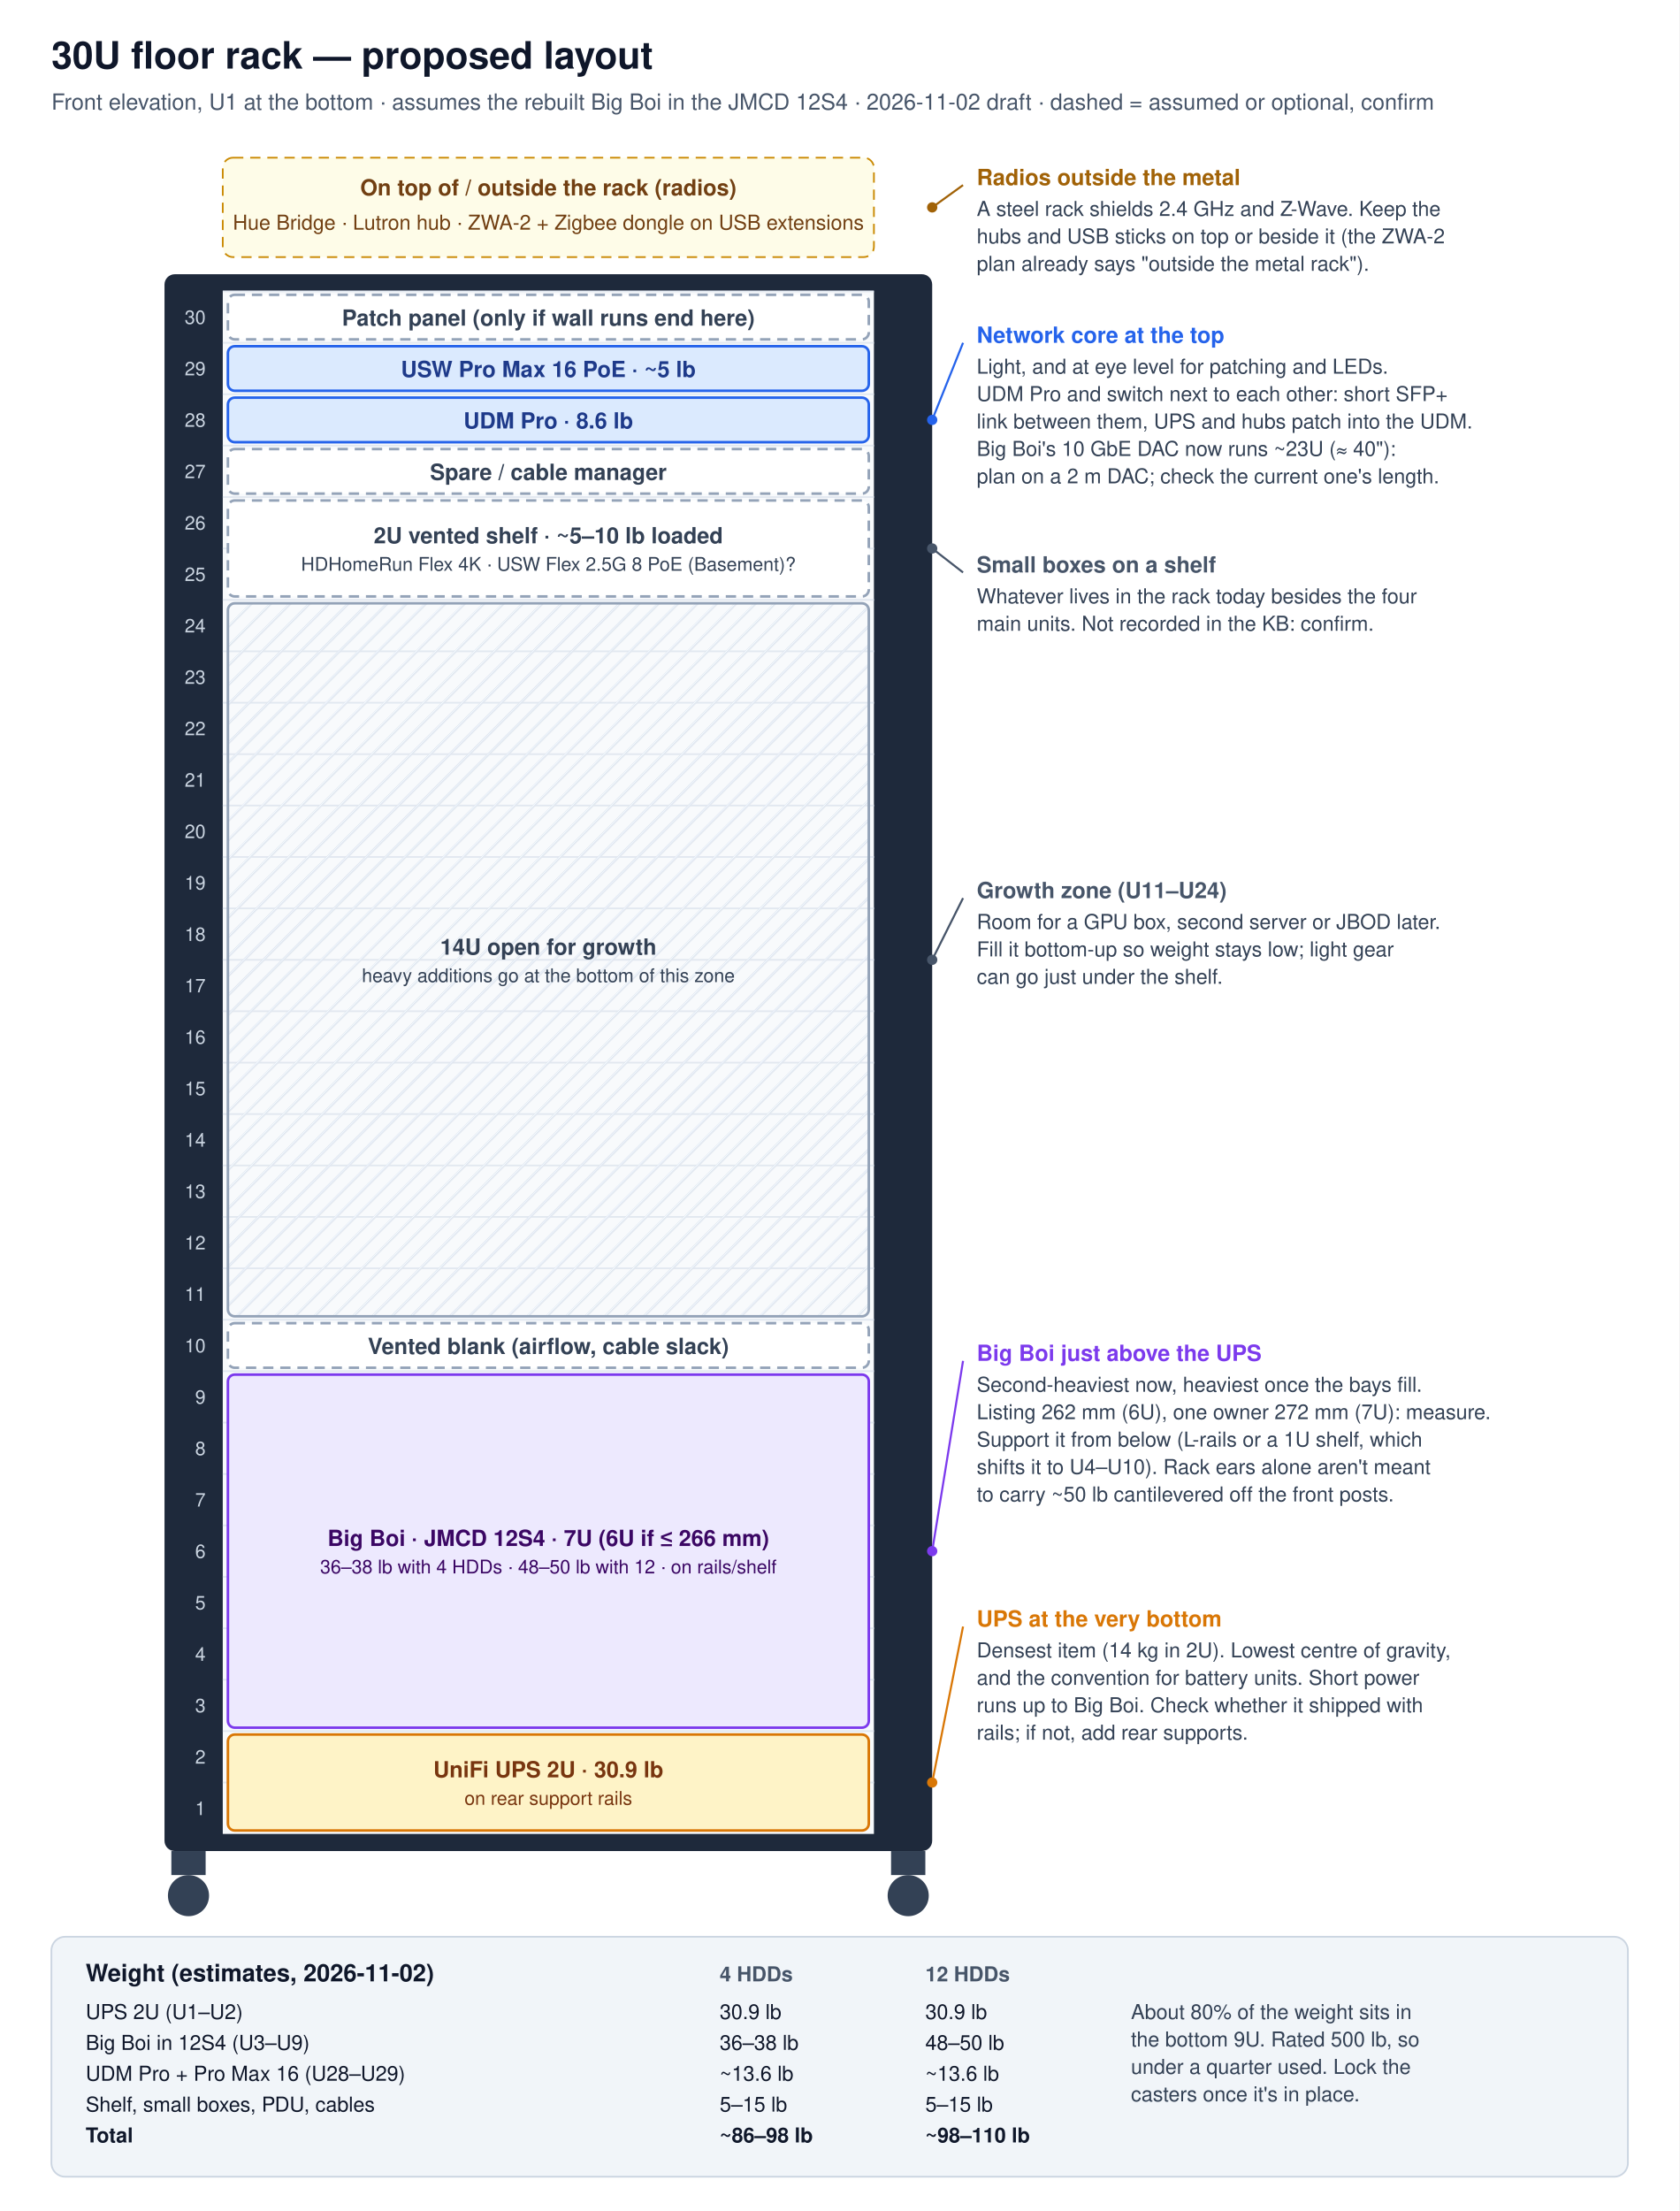
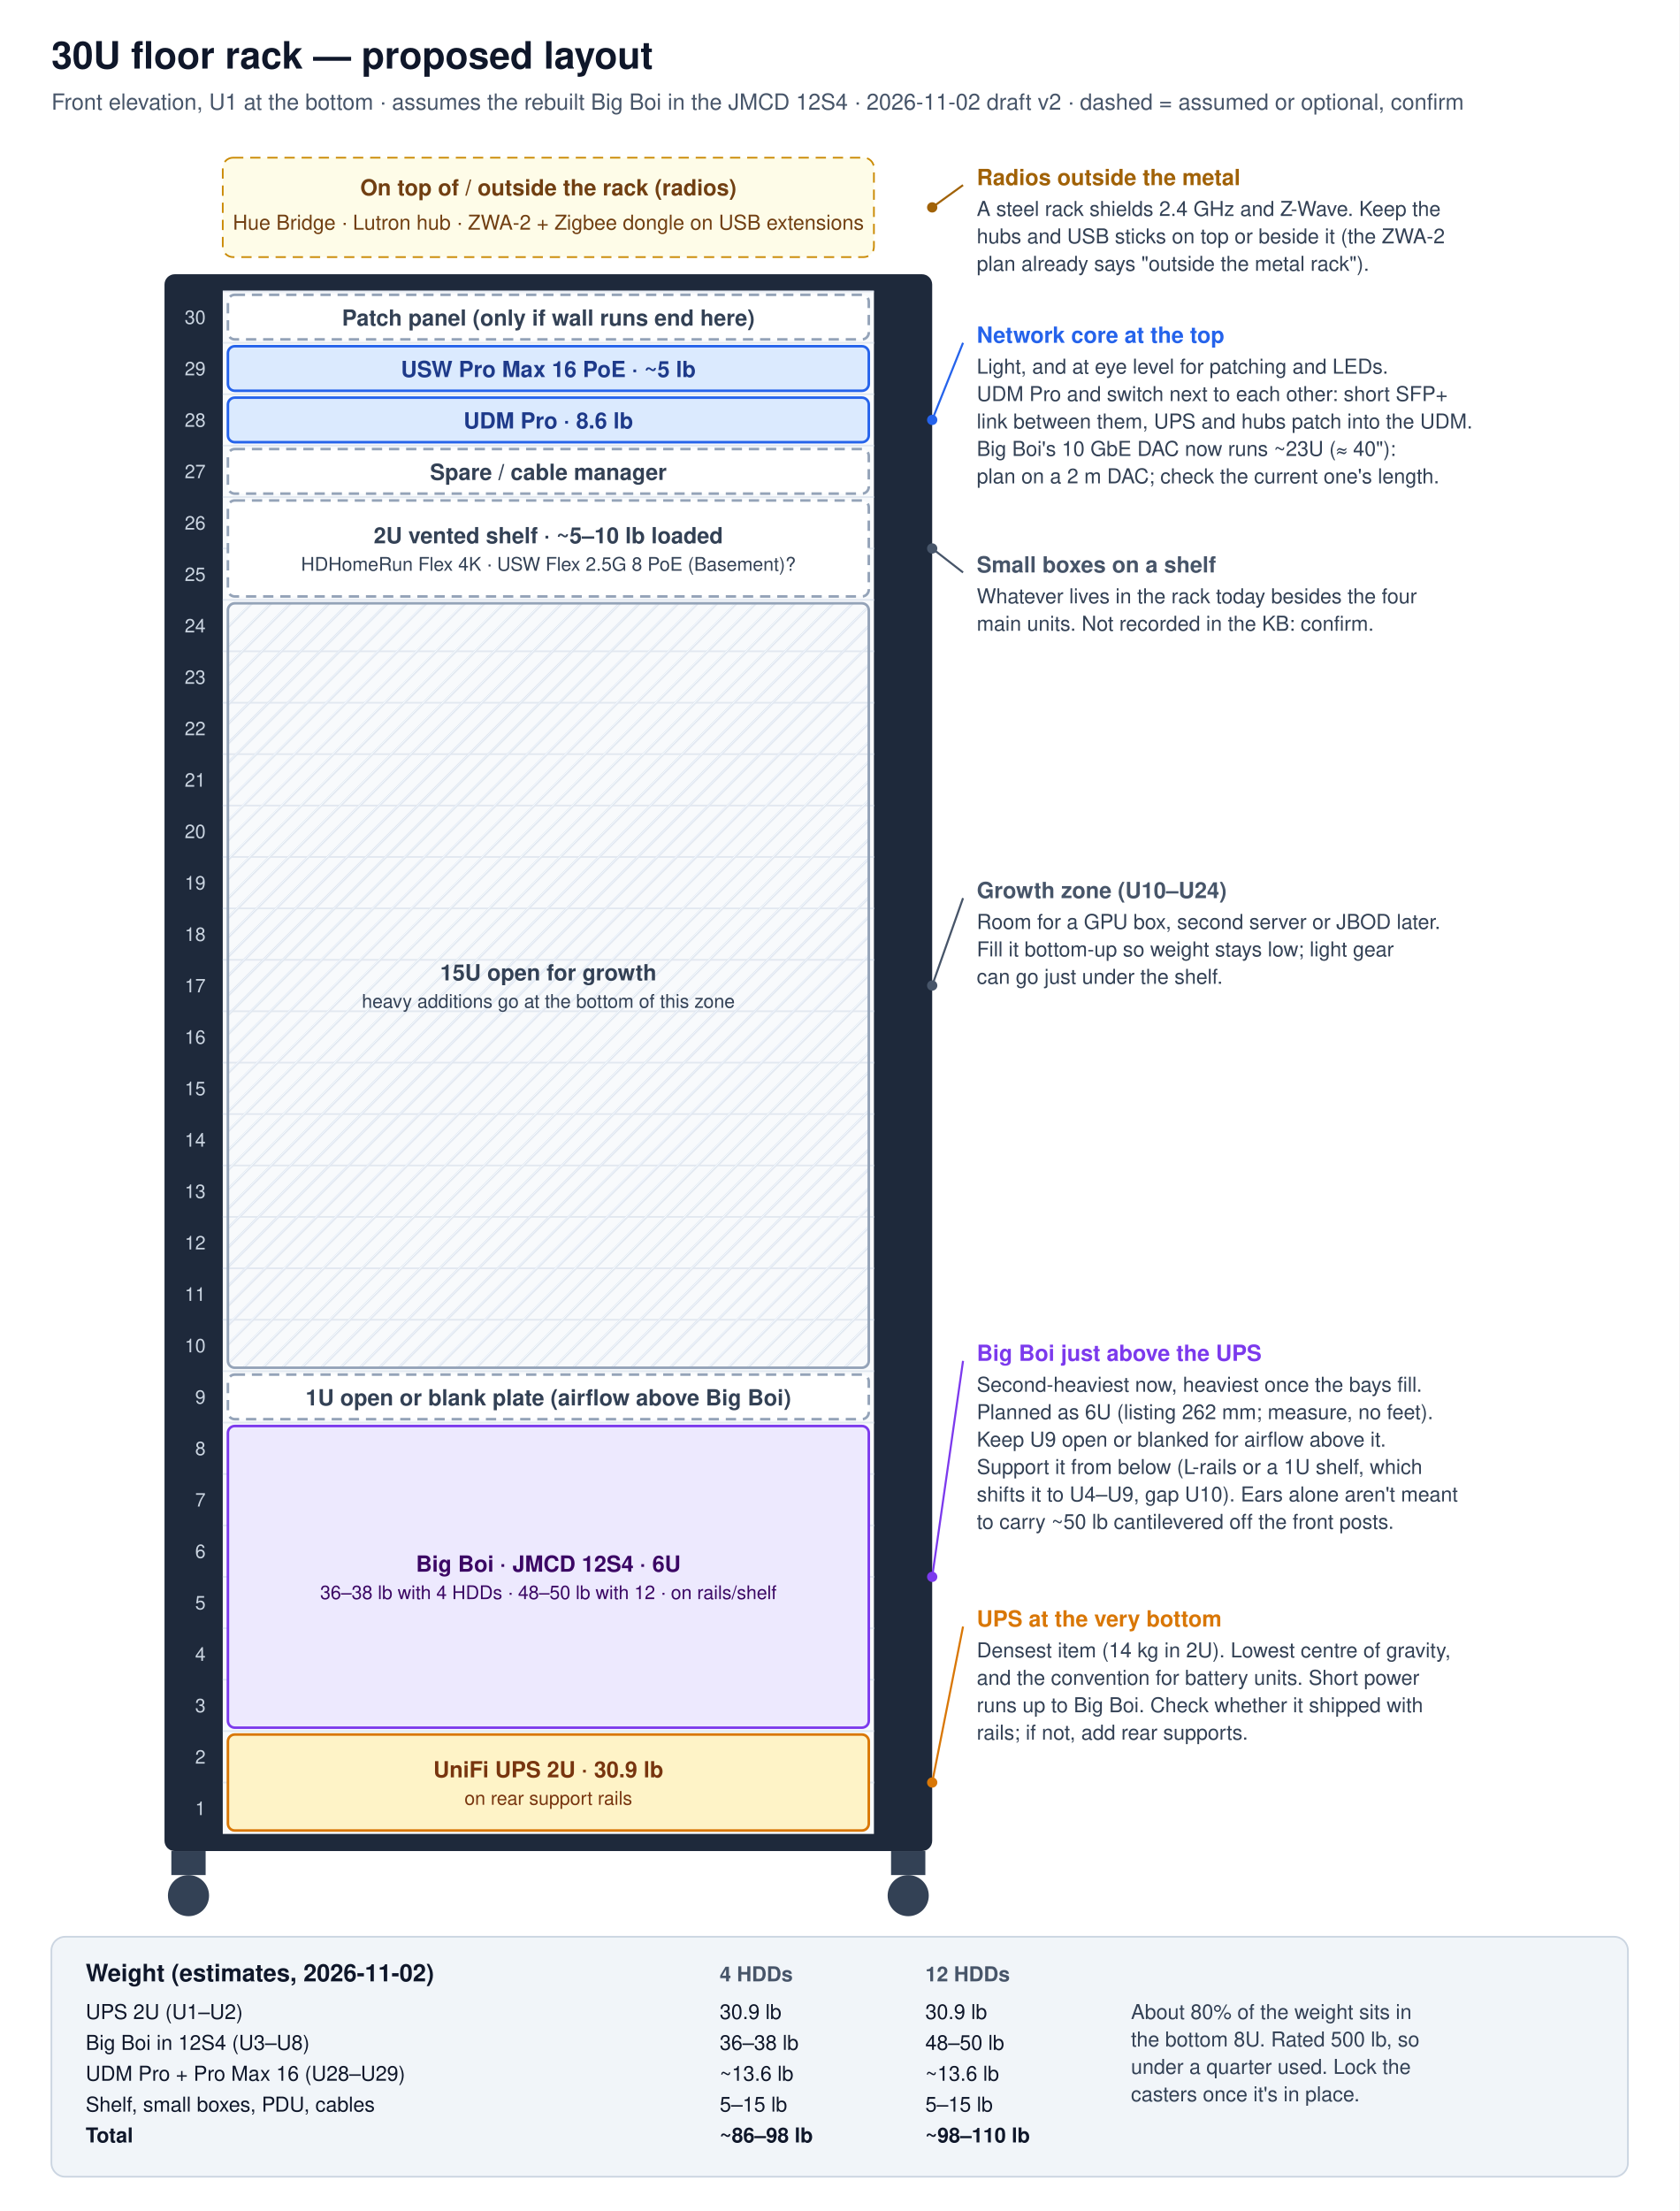
<svg xmlns="http://www.w3.org/2000/svg" viewBox="0 0 980 1290" width="980" height="1290" font-family="-apple-system, system-ui, Segoe UI, Helvetica, Arial, sans-serif">
  <defs>
    <pattern id="hatch" width="8" height="8" patternUnits="userSpaceOnUse" patternTransform="rotate(45)">
      <line x1="0" y1="0" x2="0" y2="8" stroke="#e2e8f0" stroke-width="3" />
    </pattern>
  </defs>
  <rect width="980" height="1290" fill="#ffffff" />
  <text x="30" y="40" font-size="22" font-weight="700" fill="#0f172a">30U floor rack — proposed layout</text>
-   <text x="30" y="64" font-size="13" fill="#475569">Front elevation, U1 at the bottom · assumes the rebuilt Big Boi in the JMCD 12S4 · 2026-11-02 draft · dashed = assumed or optional, confirm</text>
+   <text x="30" y="64" font-size="13" fill="#475569">Front elevation, U1 at the bottom · assumes the rebuilt Big Boi in the JMCD 12S4 · 2026-11-02 draft v2 · dashed = assumed or optional, confirm</text>
  <rect x="130" y="92" width="380" height="58" rx="6" fill="#fefce8" stroke="#ca8a04" stroke-dasharray="6 4" />
  <text x="320" y="114" font-size="13" font-weight="700" fill="#713f12" text-anchor="middle">On top of / outside the rack (radios)</text>
  <text x="320" y="134" font-size="12" fill="#713f12" text-anchor="middle">Hue Bridge · Lutron hub · ZWA-2 + Zigbee dongle on USB extensions</text>
  <rect x="96" y="160" width="448" height="920" rx="6" fill="#1e293b" />
  <rect x="130" y="170" width="380" height="900" fill="#f8fafc" />
  <text x="120" y="1059" font-size="11" fill="#cbd5e1" text-anchor="end">1</text>
  <line x1="130" y1="1040" x2="510" y2="1040" stroke="#e2e8f0" />
  <text x="120" y="1029" font-size="11" fill="#cbd5e1" text-anchor="end">2</text>
  <line x1="130" y1="1010" x2="510" y2="1010" stroke="#e2e8f0" />
  <text x="120" y="999" font-size="11" fill="#cbd5e1" text-anchor="end">3</text>
  <line x1="130" y1="980" x2="510" y2="980" stroke="#e2e8f0" />
  <text x="120" y="969" font-size="11" fill="#cbd5e1" text-anchor="end">4</text>
  <line x1="130" y1="950" x2="510" y2="950" stroke="#e2e8f0" />
  <text x="120" y="939" font-size="11" fill="#cbd5e1" text-anchor="end">5</text>
  <line x1="130" y1="920" x2="510" y2="920" stroke="#e2e8f0" />
  <text x="120" y="909" font-size="11" fill="#cbd5e1" text-anchor="end">6</text>
  <line x1="130" y1="890" x2="510" y2="890" stroke="#e2e8f0" />
  <text x="120" y="879" font-size="11" fill="#cbd5e1" text-anchor="end">7</text>
  <line x1="130" y1="860" x2="510" y2="860" stroke="#e2e8f0" />
  <text x="120" y="849" font-size="11" fill="#cbd5e1" text-anchor="end">8</text>
  <line x1="130" y1="830" x2="510" y2="830" stroke="#e2e8f0" />
  <text x="120" y="819" font-size="11" fill="#cbd5e1" text-anchor="end">9</text>
  <line x1="130" y1="800" x2="510" y2="800" stroke="#e2e8f0" />
  <text x="120" y="789" font-size="11" fill="#cbd5e1" text-anchor="end">10</text>
  <line x1="130" y1="770" x2="510" y2="770" stroke="#e2e8f0" />
  <text x="120" y="759" font-size="11" fill="#cbd5e1" text-anchor="end">11</text>
  <line x1="130" y1="740" x2="510" y2="740" stroke="#e2e8f0" />
  <text x="120" y="729" font-size="11" fill="#cbd5e1" text-anchor="end">12</text>
  <line x1="130" y1="710" x2="510" y2="710" stroke="#e2e8f0" />
  <text x="120" y="699" font-size="11" fill="#cbd5e1" text-anchor="end">13</text>
  <line x1="130" y1="680" x2="510" y2="680" stroke="#e2e8f0" />
  <text x="120" y="669" font-size="11" fill="#cbd5e1" text-anchor="end">14</text>
  <line x1="130" y1="650" x2="510" y2="650" stroke="#e2e8f0" />
  <text x="120" y="639" font-size="11" fill="#cbd5e1" text-anchor="end">15</text>
  <line x1="130" y1="620" x2="510" y2="620" stroke="#e2e8f0" />
  <text x="120" y="609" font-size="11" fill="#cbd5e1" text-anchor="end">16</text>
  <line x1="130" y1="590" x2="510" y2="590" stroke="#e2e8f0" />
  <text x="120" y="579" font-size="11" fill="#cbd5e1" text-anchor="end">17</text>
  <line x1="130" y1="560" x2="510" y2="560" stroke="#e2e8f0" />
  <text x="120" y="549" font-size="11" fill="#cbd5e1" text-anchor="end">18</text>
  <line x1="130" y1="530" x2="510" y2="530" stroke="#e2e8f0" />
  <text x="120" y="519" font-size="11" fill="#cbd5e1" text-anchor="end">19</text>
  <line x1="130" y1="500" x2="510" y2="500" stroke="#e2e8f0" />
  <text x="120" y="489" font-size="11" fill="#cbd5e1" text-anchor="end">20</text>
  <line x1="130" y1="470" x2="510" y2="470" stroke="#e2e8f0" />
  <text x="120" y="459" font-size="11" fill="#cbd5e1" text-anchor="end">21</text>
  <line x1="130" y1="440" x2="510" y2="440" stroke="#e2e8f0" />
  <text x="120" y="429" font-size="11" fill="#cbd5e1" text-anchor="end">22</text>
  <line x1="130" y1="410" x2="510" y2="410" stroke="#e2e8f0" />
  <text x="120" y="399" font-size="11" fill="#cbd5e1" text-anchor="end">23</text>
  <line x1="130" y1="380" x2="510" y2="380" stroke="#e2e8f0" />
  <text x="120" y="369" font-size="11" fill="#cbd5e1" text-anchor="end">24</text>
  <line x1="130" y1="350" x2="510" y2="350" stroke="#e2e8f0" />
  <text x="120" y="339" font-size="11" fill="#cbd5e1" text-anchor="end">25</text>
  <line x1="130" y1="320" x2="510" y2="320" stroke="#e2e8f0" />
  <text x="120" y="309" font-size="11" fill="#cbd5e1" text-anchor="end">26</text>
  <line x1="130" y1="290" x2="510" y2="290" stroke="#e2e8f0" />
  <text x="120" y="279" font-size="11" fill="#cbd5e1" text-anchor="end">27</text>
  <line x1="130" y1="260" x2="510" y2="260" stroke="#e2e8f0" />
  <text x="120" y="249" font-size="11" fill="#cbd5e1" text-anchor="end">28</text>
  <line x1="130" y1="230" x2="510" y2="230" stroke="#e2e8f0" />
  <text x="120" y="219" font-size="11" fill="#cbd5e1" text-anchor="end">29</text>
  <line x1="130" y1="200" x2="510" y2="200" stroke="#e2e8f0" />
  <text x="120" y="189" font-size="11" fill="#cbd5e1" text-anchor="end">30</text>
  <line x1="130" y1="170" x2="510" y2="170" stroke="#e2e8f0" />
  <rect x="100" y="1080" width="20" height="14" fill="#334155" />
  <circle cx="110" cy="1106" r="12" fill="#334155" />
  <rect x="520" y="1080" width="20" height="14" fill="#334155" />
  <circle cx="530" cy="1106" r="12" fill="#334155" />
  <rect x="133" y="172" width="374" height="26" rx="4" fill="#ffffff" stroke="#94a3b8" stroke-width="1.5" stroke-dasharray="6 4" />
  <text x="320.0" y="190.0" font-size="13" font-weight="700" fill="#334155" text-anchor="middle">Patch panel (only if wall runs end here)</text>
  <rect x="133" y="202" width="374" height="26" rx="4" fill="#dbeafe" stroke="#2563eb" stroke-width="1.5" />
  <text x="320.0" y="220.0" font-size="13" font-weight="700" fill="#1e3a8a" text-anchor="middle">USW Pro Max 16 PoE  ·  ~5 lb</text>
  <rect x="133" y="232" width="374" height="26" rx="4" fill="#dbeafe" stroke="#2563eb" stroke-width="1.5" />
  <text x="320.0" y="250.0" font-size="13" font-weight="700" fill="#1e3a8a" text-anchor="middle">UDM Pro  ·  8.6 lb</text>
  <rect x="133" y="262" width="374" height="26" rx="4" fill="#ffffff" stroke="#94a3b8" stroke-width="1.5" stroke-dasharray="6 4" />
  <text x="320.0" y="280.0" font-size="13" font-weight="700" fill="#334155" text-anchor="middle">Spare / cable manager</text>
  <rect x="133" y="292" width="374" height="56" rx="4" fill="#ffffff" stroke="#94a3b8" stroke-width="1.5" stroke-dasharray="6 4" />
  <text x="320.0" y="317.0" font-size="13" font-weight="700" fill="#334155" text-anchor="middle">2U vented shelf  ·  ~5–10 lb loaded</text>
  <text x="320.0" y="333.0" font-size="11" fill="#334155" text-anchor="middle">HDHomeRun Flex 4K · USW Flex 2.5G 8 PoE (Basement)?</text>
-   <rect x="133" y="352" width="374" height="416" rx="4" fill="url(#hatch)" stroke="#94a3b8" stroke-width="1.5" />
-   <text x="320.0" y="557.0" font-size="13" font-weight="700" fill="#334155" text-anchor="middle">14U open for growth</text>
-   <text x="320.0" y="573.0" font-size="11" fill="#334155" text-anchor="middle">heavy additions go at the bottom of this zone</text>
-   <rect x="133" y="772" width="374" height="26" rx="4" fill="#ffffff" stroke="#94a3b8" stroke-width="1.5" stroke-dasharray="6 4" />
-   <text x="320.0" y="790.0" font-size="13" font-weight="700" fill="#334155" text-anchor="middle">Vented blank (airflow, cable slack)</text>
-   <rect x="133" y="802" width="374" height="206" rx="4" fill="#ede9fe" stroke="#7c3aed" stroke-width="1.5" />
-   <text x="320.0" y="902.0" font-size="13" font-weight="700" fill="#3b0764" text-anchor="middle">Big Boi · JMCD 12S4 · 7U (6U if ≤ 266 mm)</text>
-   <text x="320.0" y="918.0" font-size="11" fill="#3b0764" text-anchor="middle">36–38 lb with 4 HDDs · 48–50 lb with 12 · on rails/shelf</text>
+   <rect x="133" y="352" width="374" height="446" rx="4" fill="url(#hatch)" stroke="#94a3b8" stroke-width="1.5" />
+   <text x="320.0" y="572.0" font-size="13" font-weight="700" fill="#334155" text-anchor="middle">15U open for growth</text>
+   <text x="320.0" y="588.0" font-size="11" fill="#334155" text-anchor="middle">heavy additions go at the bottom of this zone</text>
+   <rect x="133" y="802" width="374" height="26" rx="4" fill="#ffffff" stroke="#94a3b8" stroke-width="1.5" stroke-dasharray="6 4" />
+   <text x="320.0" y="820.0" font-size="13" font-weight="700" fill="#334155" text-anchor="middle">1U open or blank plate (airflow above Big Boi)</text>
+   <rect x="133" y="832" width="374" height="176" rx="4" fill="#ede9fe" stroke="#7c3aed" stroke-width="1.5" />
+   <text x="320.0" y="917.0" font-size="13" font-weight="700" fill="#3b0764" text-anchor="middle">Big Boi · JMCD 12S4 · 6U</text>
+   <text x="320.0" y="933.0" font-size="11" fill="#3b0764" text-anchor="middle">36–38 lb with 4 HDDs · 48–50 lb with 12 · on rails/shelf</text>
  <rect x="133" y="1012" width="374" height="56" rx="4" fill="#fef3c7" stroke="#d97706" stroke-width="1.5" />
  <text x="320.0" y="1037.0" font-size="13" font-weight="700" fill="#78350f" text-anchor="middle">UniFi UPS 2U  ·  30.9 lb</text>
  <text x="320.0" y="1053.0" font-size="11" fill="#78350f" text-anchor="middle">on rear support rails</text>
  <line x1="544" y1="121" x2="562" y2="108" stroke="#a16207" stroke-width="1.2" />
  <circle cx="544" cy="121" r="3" fill="#a16207" />
  <text x="570" y="108" font-size="13" font-weight="700" fill="#a16207">Radios outside the metal</text>
  <text x="570" y="126" font-size="12" fill="#334155">A steel rack shields 2.4 GHz and Z-Wave. Keep the</text>
  <text x="570" y="142" font-size="12" fill="#334155">hubs and USB sticks on top or beside it (the ZWA-2</text>
  <text x="570" y="158" font-size="12" fill="#334155">plan already says "outside the metal rack").</text>
  <line x1="544" y1="245.0" x2="562" y2="200" stroke="#2563eb" stroke-width="1.2" />
  <circle cx="544" cy="245.0" r="3" fill="#2563eb" />
  <text x="570" y="200" font-size="13" font-weight="700" fill="#2563eb">Network core at the top</text>
  <text x="570" y="218" font-size="12" fill="#334155">Light, and at eye level for patching and LEDs.</text>
  <text x="570" y="234" font-size="12" fill="#334155">UDM Pro and switch next to each other: short SFP+</text>
  <text x="570" y="250" font-size="12" fill="#334155">link between them, UPS and hubs patch into the UDM.</text>
  <text x="570" y="266" font-size="12" fill="#334155">Big Boi's 10 GbE DAC now runs ~23U (≈ 40"):</text>
  <text x="570" y="282" font-size="12" fill="#334155">plan on a 2 m DAC; check the current one's length.</text>
  <line x1="544" y1="320.0" x2="562" y2="334" stroke="#475569" stroke-width="1.2" />
  <circle cx="544" cy="320.0" r="3" fill="#475569" />
  <text x="570" y="334" font-size="13" font-weight="700" fill="#475569">Small boxes on a shelf</text>
  <text x="570" y="352" font-size="12" fill="#334155">Whatever lives in the rack today besides the four</text>
  <text x="570" y="368" font-size="12" fill="#334155">main units. Not recorded in the KB: confirm.</text>
-   <line x1="544" y1="560.0" x2="562" y2="524" stroke="#475569" stroke-width="1.2" />
-   <circle cx="544" cy="560.0" r="3" fill="#475569" />
-   <text x="570" y="524" font-size="13" font-weight="700" fill="#475569">Growth zone (U11–U24)</text>
+   <line x1="544" y1="575.0" x2="562" y2="524" stroke="#475569" stroke-width="1.2" />
+   <circle cx="544" cy="575.0" r="3" fill="#475569" />
+   <text x="570" y="524" font-size="13" font-weight="700" fill="#475569">Growth zone (U10–U24)</text>
  <text x="570" y="542" font-size="12" fill="#334155">Room for a GPU box, second server or JBOD later.</text>
  <text x="570" y="558" font-size="12" fill="#334155">Fill it bottom-up so weight stays low; light gear</text>
  <text x="570" y="574" font-size="12" fill="#334155">can go just under the shelf.</text>
-   <line x1="544" y1="905.0" x2="562" y2="794" stroke="#7c3aed" stroke-width="1.2" />
-   <circle cx="544" cy="905.0" r="3" fill="#7c3aed" />
+   <line x1="544" y1="920.0" x2="562" y2="794" stroke="#7c3aed" stroke-width="1.2" />
+   <circle cx="544" cy="920.0" r="3" fill="#7c3aed" />
  <text x="570" y="794" font-size="13" font-weight="700" fill="#7c3aed">Big Boi just above the UPS</text>
  <text x="570" y="812" font-size="12" fill="#334155">Second-heaviest now, heaviest once the bays fill.</text>
-   <text x="570" y="828" font-size="12" fill="#334155">Listing 262 mm (6U), one owner 272 mm (7U): measure.</text>
-   <text x="570" y="844" font-size="12" fill="#334155">Support it from below (L-rails or a 1U shelf, which</text>
-   <text x="570" y="860" font-size="12" fill="#334155">shifts it to U4–U10). Rack ears alone aren't meant</text>
-   <text x="570" y="876" font-size="12" fill="#334155">to carry ~50 lb cantilevered off the front posts.</text>
+   <text x="570" y="828" font-size="12" fill="#334155">Planned as 6U (listing 262 mm; measure, no feet).</text>
+   <text x="570" y="844" font-size="12" fill="#334155">Keep U9 open or blanked for airflow above it.</text>
+   <text x="570" y="860" font-size="12" fill="#334155">Support it from below (L-rails or a 1U shelf, which</text>
+   <text x="570" y="876" font-size="12" fill="#334155">shifts it to U4–U9, gap U10). Ears alone aren't meant</text>
+   <text x="570" y="892" font-size="12" fill="#334155">to carry ~50 lb cantilevered off the front posts.</text>
  <line x1="544" y1="1040.0" x2="562" y2="949" stroke="#d97706" stroke-width="1.2" />
  <circle cx="544" cy="1040.0" r="3" fill="#d97706" />
  <text x="570" y="949" font-size="13" font-weight="700" fill="#d97706">UPS at the very bottom</text>
  <text x="570" y="967" font-size="12" fill="#334155">Densest item (14 kg in 2U). Lowest centre of gravity,</text>
  <text x="570" y="983" font-size="12" fill="#334155">and the convention for battery units. Short power</text>
  <text x="570" y="999" font-size="12" fill="#334155">runs up to Big Boi. Check whether it shipped with</text>
  <text x="570" y="1015" font-size="12" fill="#334155">rails; if not, add rear supports.</text>
  <rect x="30" y="1130" width="920" height="140" rx="8" fill="#f1f5f9" stroke="#cbd5e1" />
  <text x="50" y="1156" font-size="14" font-weight="700" fill="#0f172a">Weight (estimates, 2026-11-02)</text>
  <text x="420" y="1156" font-size="12" font-weight="700" fill="#475569">4 HDDs</text>
  <text x="540" y="1156" font-size="12" font-weight="700" fill="#475569">12 HDDs</text>
  <text x="50" y="1178" font-size="12" font-weight="400" fill="#0f172a">UPS 2U (U1–U2)</text>
  <text x="420" y="1178" font-size="12" font-weight="400" fill="#0f172a">30.9 lb</text>
  <text x="540" y="1178" font-size="12" font-weight="400" fill="#0f172a">30.9 lb</text>
-   <text x="50" y="1196" font-size="12" font-weight="400" fill="#0f172a">Big Boi in 12S4 (U3–U9)</text>
+   <text x="50" y="1196" font-size="12" font-weight="400" fill="#0f172a">Big Boi in 12S4 (U3–U8)</text>
  <text x="420" y="1196" font-size="12" font-weight="400" fill="#0f172a">36–38 lb</text>
  <text x="540" y="1196" font-size="12" font-weight="400" fill="#0f172a">48–50 lb</text>
  <text x="50" y="1214" font-size="12" font-weight="400" fill="#0f172a">UDM Pro + Pro Max 16 (U28–U29)</text>
  <text x="420" y="1214" font-size="12" font-weight="400" fill="#0f172a">~13.6 lb</text>
  <text x="540" y="1214" font-size="12" font-weight="400" fill="#0f172a">~13.6 lb</text>
  <text x="50" y="1232" font-size="12" font-weight="400" fill="#0f172a">Shelf, small boxes, PDU, cables</text>
  <text x="420" y="1232" font-size="12" font-weight="400" fill="#0f172a">5–15 lb</text>
  <text x="540" y="1232" font-size="12" font-weight="400" fill="#0f172a">5–15 lb</text>
  <text x="50" y="1250" font-size="12" font-weight="700" fill="#0f172a">Total</text>
  <text x="420" y="1250" font-size="12" font-weight="700" fill="#0f172a">~86–98 lb</text>
  <text x="540" y="1250" font-size="12" font-weight="700" fill="#0f172a">~98–110 lb</text>
  <text x="660" y="1178" font-size="12" fill="#334155">About 80% of the weight sits in</text>
-   <text x="660" y="1194" font-size="12" fill="#334155">the bottom 9U. Rated 500 lb, so</text>
+   <text x="660" y="1194" font-size="12" fill="#334155">the bottom 8U. Rated 500 lb, so</text>
  <text x="660" y="1210" font-size="12" fill="#334155">under a quarter used. Lock the</text>
  <text x="660" y="1226" font-size="12" fill="#334155">casters once it's in place.</text>
</svg>
